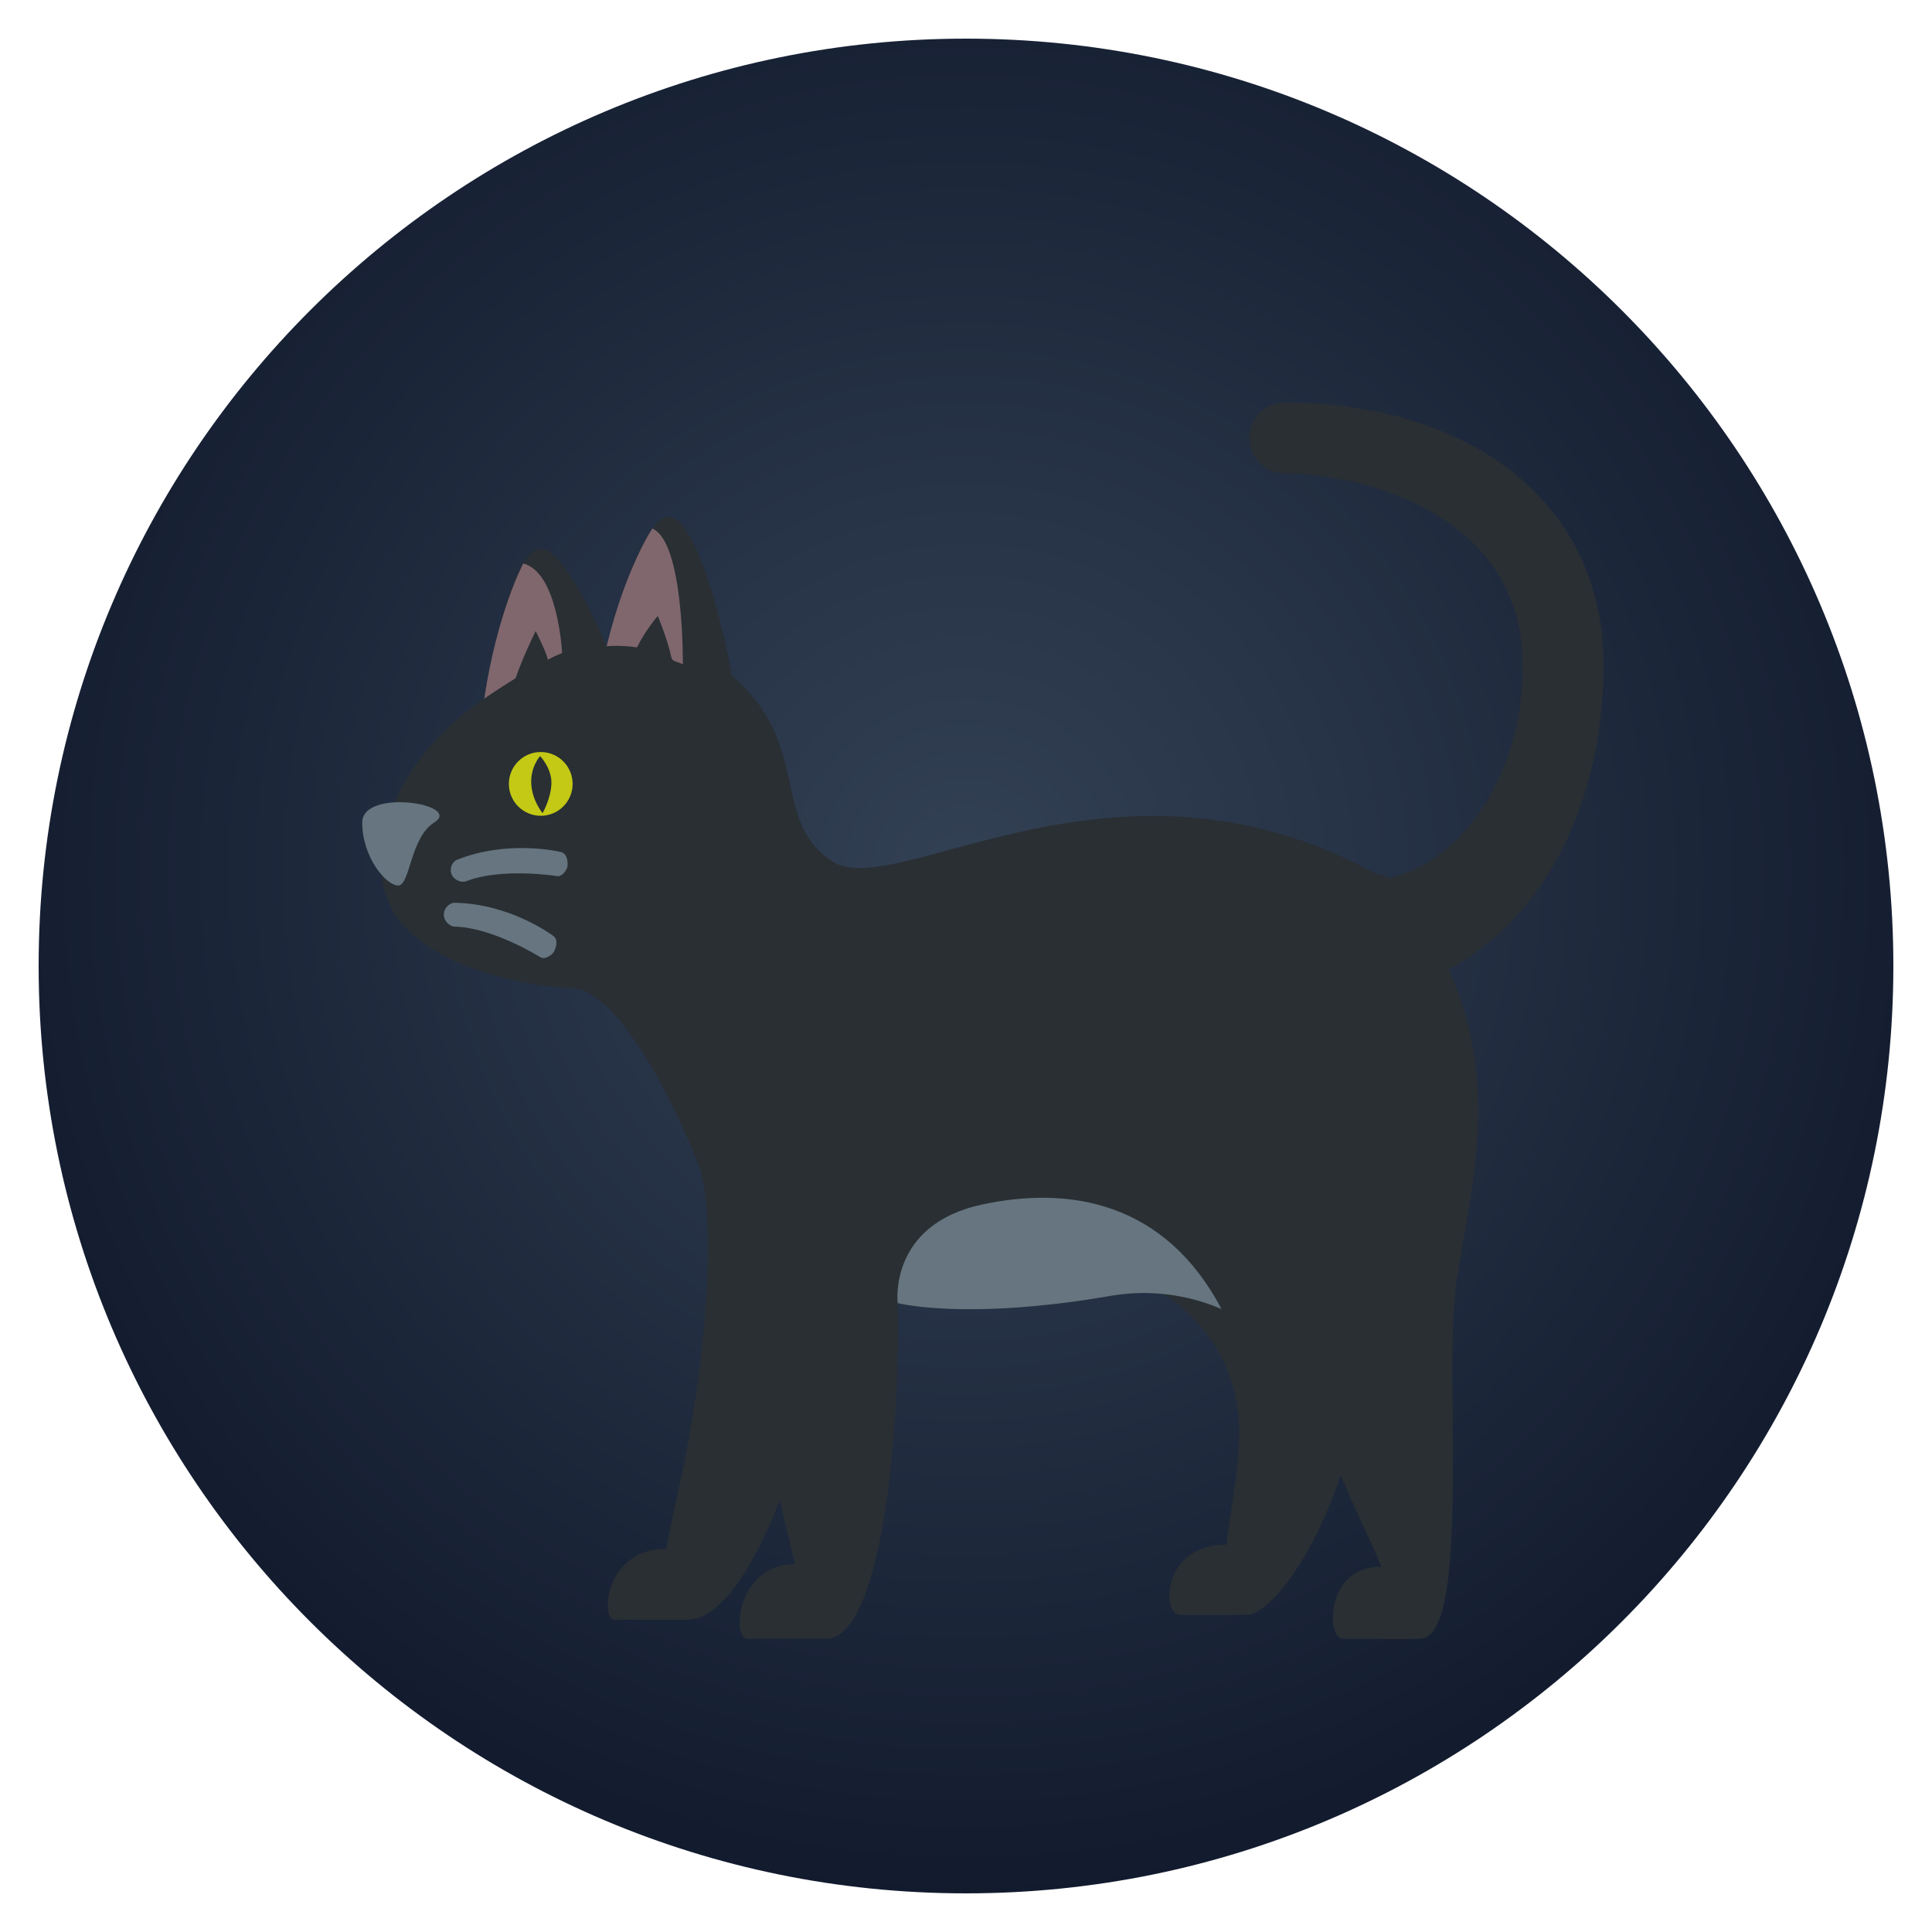
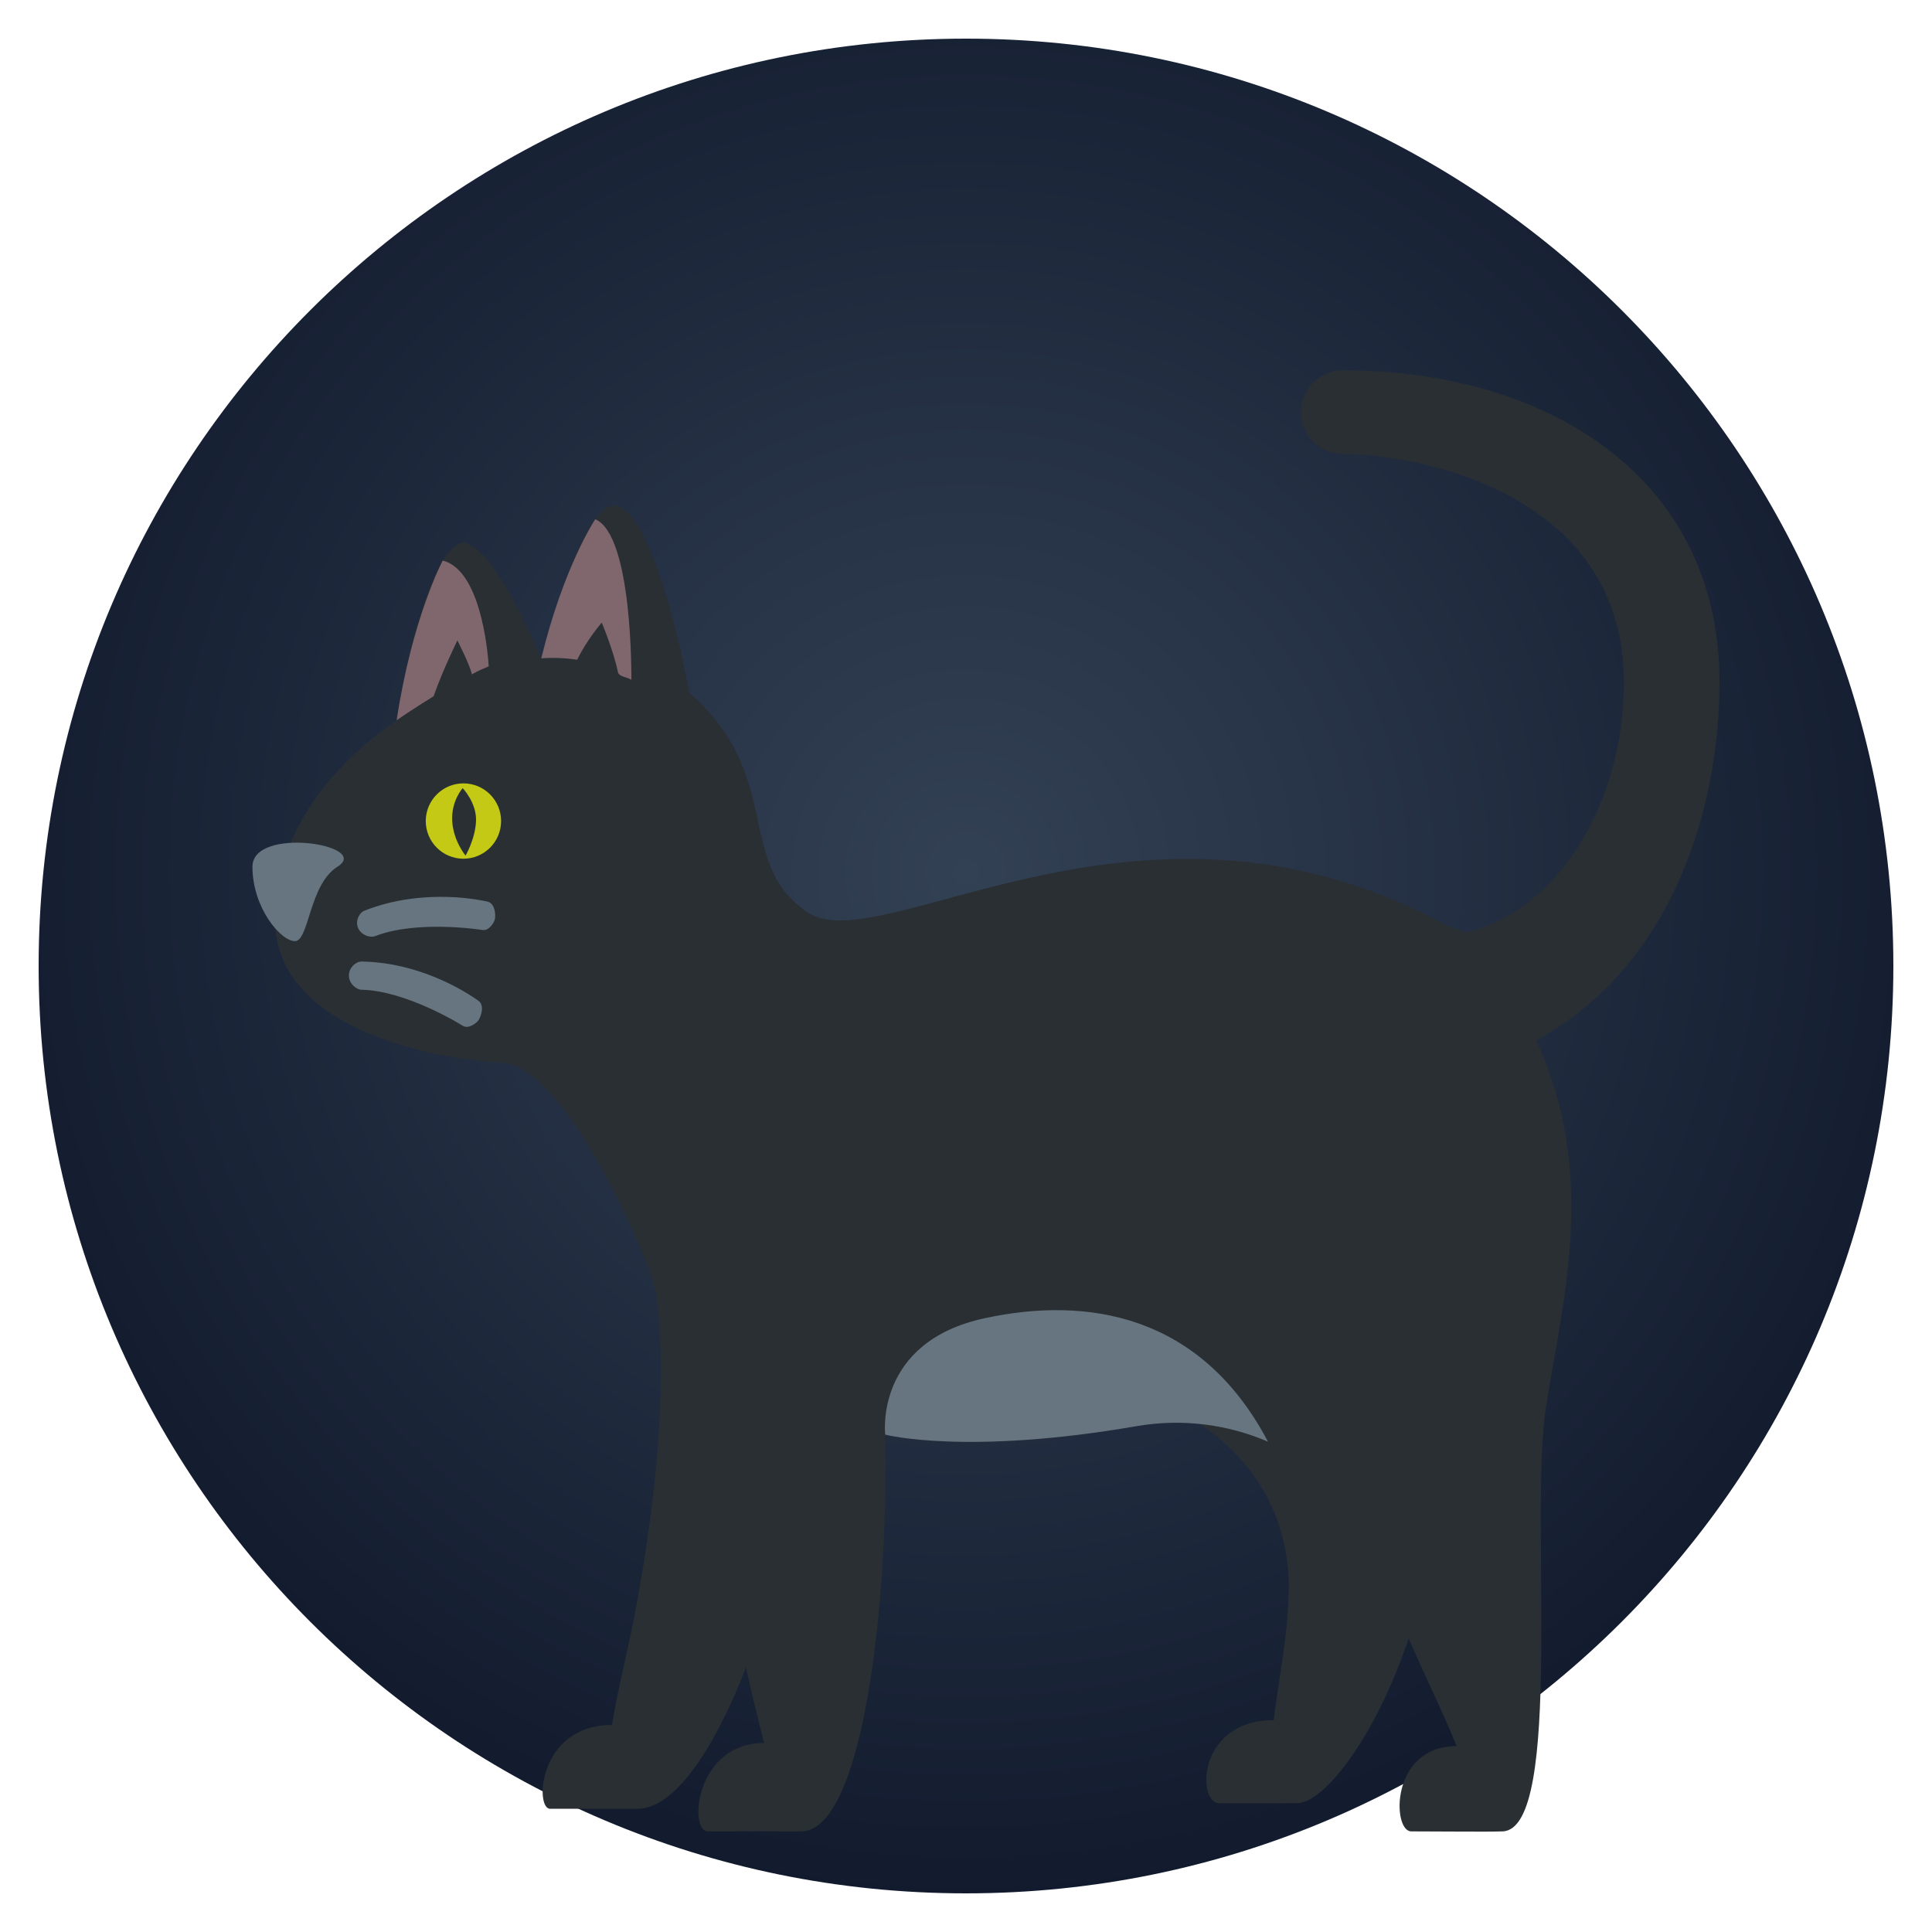
<svg xmlns="http://www.w3.org/2000/svg" viewBox="0 0 200 200" width="250" height="250">
  <defs>
    <radialGradient id="g" cx="50%" cy="45%" r="60%">
      <stop offset="0" stop-color="#334155" />
      <stop offset="1" stop-color="#0f172a" />
    </radialGradient>
  </defs>
  <circle cx="100" cy="100" r="96" fill="url(#g)" />
-   <svg x="34" y="38" width="132" height="132" viewBox="0 0 36 36">
+   <svg x="22" y="34" width="156" height="156" viewBox="0 0 36 36">
    <path fill="#292F33" d="M10.478 22.439s.702 2.281-.337 7.993c-.186 1.025-.46 2.072-.599 2.93-1.757 0-1.851 2.002-1.478 2.002h2.094c1.337 0 2.971-3.334 3.854-7.961s-3.534-4.964-3.534-4.964zm13.042 3.702s2.272 1.22 2.188 4.081c-.033 1.131-.249 2.091-.355 3.024-1.832 0-1.839 1.985-1.305 1.985h1.856c.923 0 3.001-3.158 3.379-7.281.379-4.122-5.763-1.809-5.763-1.809z" />
    <path fill="#292F33" d="M36 8.447C36 3.525 31.859 1 27 1a1 1 0 1 0 0 2c1.804 0 6.717.934 6.717 5.447 0 2.881-1.567 5.462-3.77 5.982-.164-.073-.345-.104-.509-.192-7.239-3.917-13.457.902-15.226-.29-1.752-1.182-.539-3.255-2.824-5.243-.33-1.841-1.073-4.477-1.794-4.477-.549 0-1.265 1.825-1.74 3.656-.591-1.381-1.363-2.756-1.86-2.756-.64 0-1.278 2.273-1.594 4.235-1.68 1.147-2.906 2.809-2.906 4.765 0 2.7 4.05 3.357 5.4 3.411 1.35.054 3.023 3.562 3.585 5.072 1.242 4.367 2.051 8.699 2.698 11.183-1.649 0-1.804 2.111-1.348 2.111.713 0 1.953-.003 2.225 0 1.381.014 2.026-4.706 2.026-8.849 0-.212-.011-.627-.011-.627s1.93.505 6.038-.208c2.444-.424 5.03.849 5.746 3.163.527 1.704 1.399 3.305 1.868 4.484-1.589 0-1.545 2.037-1.084 2.037.787 0 1.801.014 2.183 0 1.468-.055.643-7.574 1.03-10.097s1.267-5.578-.229-8.797C34.857 15.236 36 11.505 36 8.447z" />
    <circle cx="5.994" cy="11.768" r=".9" fill="#C3C914" />
    <path fill="#66757F" d="M2.984 12.86c-.677.423-.677 1.777-1.015 1.777S.954 13.841.954 12.86c-.001-.981 2.862-.52 2.03 0zm3.594 1.483c-.041.026-.09.036-.142.026-.018-.004-1.548-.241-2.545.146-.129.05-.341-.023-.413-.191s.023-.365.152-.415c1.44-.569 2.857-.234 2.934-.218.139.029.195.19.188.372-.004.114-.104.235-.174.28zm-.472 2.339a.186.186 0 0 1-.141-.031c-.015-.01-1.331-.83-2.402-.853-.138-.003-.305-.154-.305-.341 0-.186.165-.335.304-.333 1.552.024 2.724.891 2.789.937.117.082.104.255.027.424-.049.107-.189.182-.272.197z" />
    <path fill="#7F676D" d="M7.854 7.881s.372-.039.859.033c.217-.46.585-.887.585-.887s.281.668.386 1.179c.025.12.218.117.322.189 0 0 .038-3.463-.863-3.836.001-.002-.755 1.124-1.289 3.322zM4.399 9.36s.384-.267.883-.574c.217-.624.568-1.333.568-1.333s.307.602.345.81c.21-.114.21-.106.403-.19 0 0-.114-2.286-1.099-2.527 0 0-.732 1.372-1.1 3.814z" />
    <path fill="#66757F" d="M18.45 23.644c-2.649.57-2.38 2.782-2.38 2.782s1.93.505 6.038-.208a5.542 5.542 0 0 1 3.107.377c-1.607-3.047-4.315-3.479-6.765-2.951z" />
    <path fill="#292F33" d="M5.976 10.982s.333.347.319.778c-.014.43-.25.833-.25.833s-.292-.347-.319-.826c-.027-.48.25-.785.25-.785z" />
  </svg>
</svg>
